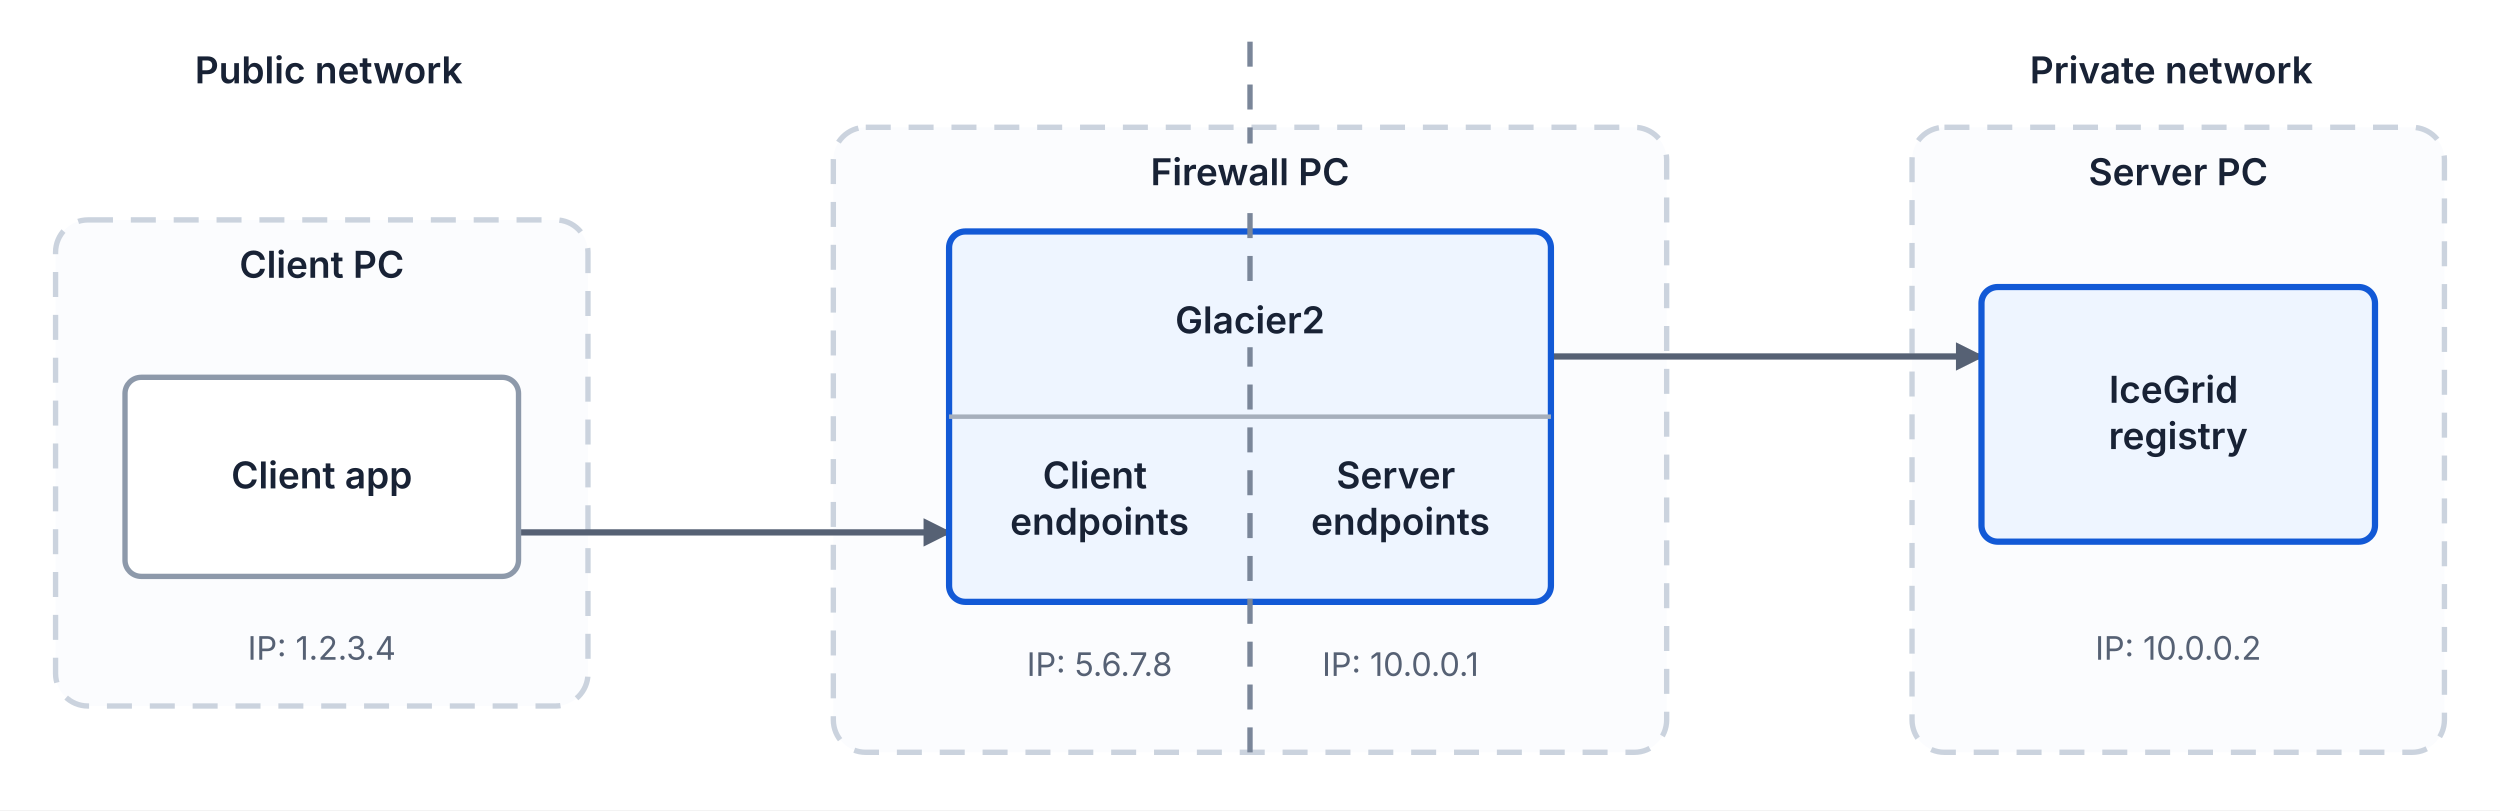
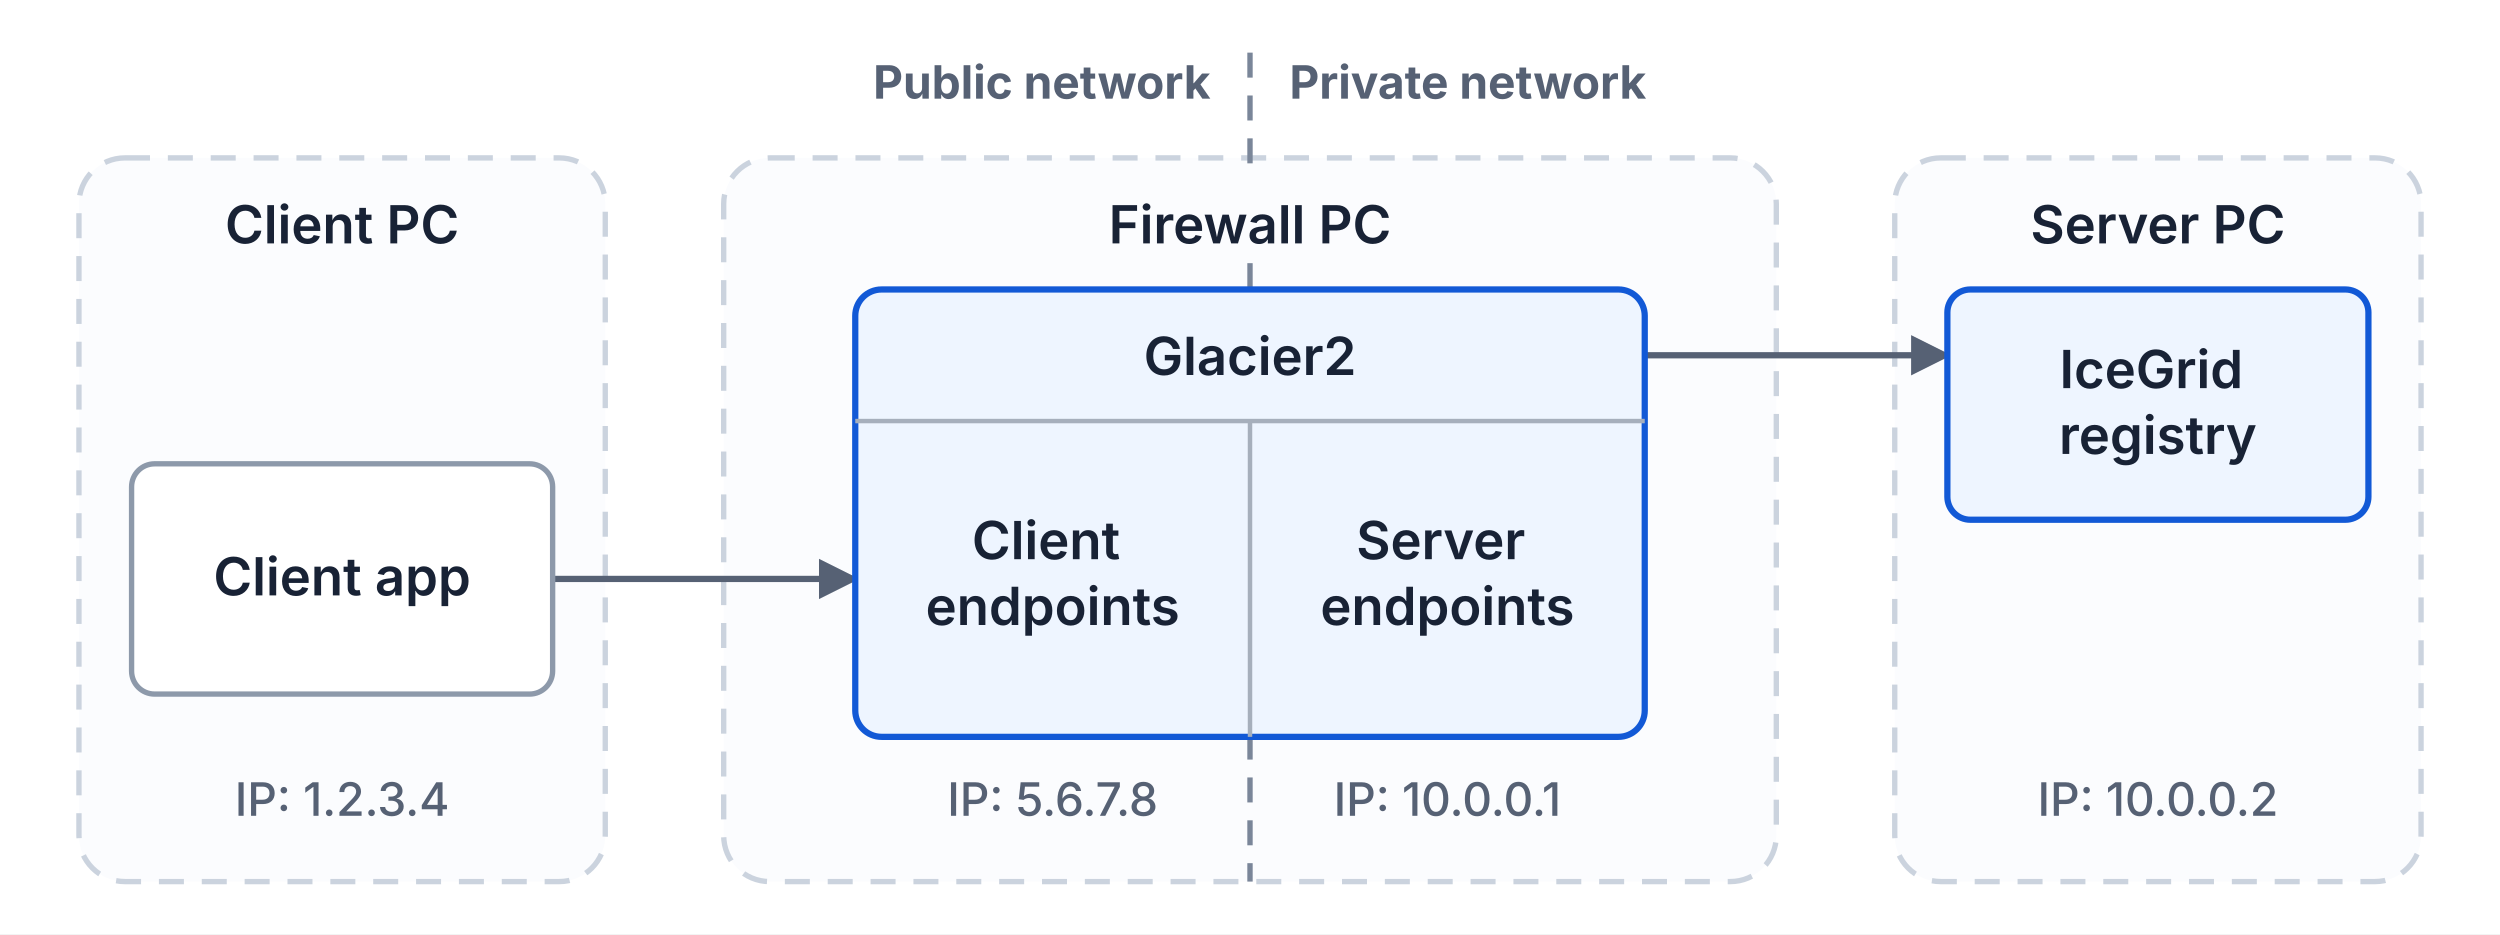
- <svg xmlns="http://www.w3.org/2000/svg" width="700" height="226.85" viewBox="0 0 1080 350" role="img" aria-labelledby="title description">
+ <svg xmlns="http://www.w3.org/2000/svg" width="700" height="261.58" viewBox="0 0 760 284" role="img" aria-labelledby="title description">
  <defs>
    <marker id="arrow" viewBox="0 0 8 8" refX="7.2" refY="4" markerWidth="7" markerHeight="7" orient="auto-start-reverse">
      <path d="M 0 0 L 8 4 L 0 8 Z" fill="#566174" />
    </marker>
  </defs>
  <style>
    text {
      fill: #182235;
      font-family: Inter, ui-sans-serif, system-ui, -apple-system, BlinkMacSystemFont, "Segoe UI", sans-serif;
    }
-     .label {
-       font-size: 16px;
-       font-weight: 600;
-       text-anchor: middle;
+ 
+     .process-boundary {
+       fill: #fbfcfe;
+       stroke: #cbd3de;
+       stroke-dasharray: 7 5;
+       stroke-width: 1.5;
    }
-     .annotation {
-       fill: #566174;
-       font-size: 14px;
-       text-anchor: middle;
+ 
+     .network-boundary {
+       fill: none;
+       stroke: #7a8699;
+       stroke-dasharray: 7 5;
+       stroke-width: 1.5;
    }
-     .application {
+ 
+     .component {
      fill: #ffffff;
      stroke: #8d99aa;
      stroke-width: 1.5;
    }
-     .runtime {
+ 
+     .service {
      fill: #eef5ff;
      stroke: #1259d6;
      stroke-width: 1.75;
    }
-     .boundary {
-       fill: #fbfcfe;
-       stroke: #cbd3de;
-       stroke-width: 1.5;
-       stroke-dasharray: 7 5;
-     }
-     .network-boundary {
-       fill: none;
-       stroke: #7a8699;
-       stroke-width: 1.5;
-       stroke-dasharray: 7 5;
-     }
-     .connector {
-       fill: none;
-       stroke: #566174;
-       stroke-width: 1.75;
-       stroke-linecap: round;
-       stroke-linejoin: round;
-     }
-     .one-way {
-       marker-end: url(#arrow);
-     }
+ 
    .divider {
      fill: none;
      stroke: #a6afbc;
      stroke-width: 1.25;
    }
+ 
+     .connector {
+       fill: none;
+       stroke: #566174;
+       stroke-linecap: round;
+       stroke-linejoin: round;
+       stroke-width: 1.75;
+     }
+ 
+     .one-way,
+     .callback {
+       marker-end: url(#arrow);
+     }
+ 
+     .process-title,
+     .component-label {
+       font-size: 16px;
+       font-weight: 600;
+       text-anchor: middle;
+     }
+ 
+     .annotation {
+       fill: #566174;
+       font-size: 14px;
+       font-weight: 500;
+       text-anchor: middle;
+     }
+ 
+     .zone-label {
+       fill: #566174;
+       font-size: 14px;
+       font-weight: 650;
+     }
  </style>
-   <rect width="1080" height="350" fill="#ffffff" />
+   <rect width="760" height="284" fill="#ffffff" />
  <g id="boundaries" aria-hidden="true">
-     <rect class="boundary" x="24" y="95" width="230" height="210" rx="14" vector-effect="non-scaling-stroke" />
-     <rect class="boundary" x="360" y="55" width="360" height="270" rx="14" vector-effect="non-scaling-stroke" />
-     <rect class="boundary" x="826" y="55" width="230" height="270" rx="14" vector-effect="non-scaling-stroke" />
+     <rect class="process-boundary" x="24" y="48" width="160" height="220" rx="14" vector-effect="non-scaling-stroke" />
+     <rect class="process-boundary" x="220" y="48" width="320" height="220" rx="14" vector-effect="non-scaling-stroke" />
+     <rect class="process-boundary" x="576" y="48" width="160" height="220" rx="14" vector-effect="non-scaling-stroke" />
+     <path class="network-boundary" d="M 380 16 V 54 M 380 80 V 268" vector-effect="non-scaling-stroke" />
  </g>
  <g id="connectors" aria-hidden="true">
-     <path class="connector one-way" d="M 224 230 L 410 230" vector-effect="non-scaling-stroke" />
-     <path class="connector one-way" d="M 670 154 H 856" vector-effect="non-scaling-stroke" />
+     <path class="connector one-way" d="M 168 176 H 260" vector-effect="non-scaling-stroke" />
+     <path class="connector one-way" d="M 500 108 H 592" vector-effect="non-scaling-stroke" />
  </g>
  <g id="components" aria-hidden="true">
-     <rect class="application" x="54" y="163" width="170" height="86" rx="7" vector-effect="non-scaling-stroke" />
-     <rect class="runtime" x="410" y="100" width="260" height="160" rx="7" vector-effect="non-scaling-stroke" />
-     <path class="divider" d="M 410 180 H 670" vector-effect="non-scaling-stroke" />
-     <rect class="runtime" x="856" y="124" width="170" height="110" rx="7" vector-effect="non-scaling-stroke" />
+     <rect class="component" x="40" y="141" width="128" height="70" rx="7" vector-effect="non-scaling-stroke" />
+     <rect class="service" x="260" y="88" width="240" height="136" rx="8" vector-effect="non-scaling-stroke" />
+     <path class="divider" d="M 260 128 H 500 M 380 128 V 224" vector-effect="non-scaling-stroke" />
+     <rect class="service" x="592" y="88" width="128" height="70" rx="7" vector-effect="non-scaling-stroke" />
  </g>
  <g id="labels">
-     <path class="network-boundary" d="M 540 18 V 326" vector-effect="non-scaling-stroke" aria-hidden="true" />
-     <rect x="480" y="62" width="120" height="24" fill="#fbfcfe" aria-hidden="true" />
-     <rect x="495" y="126" width="90" height="24" fill="#eef5ff" aria-hidden="true" />
-     <text class="label" x="142" y="36">Public network</text>
-     <text class="label" x="938" y="36">Private network</text>
-     <text class="label" x="139.0" y="120">Client PC</text>
-     <text class="label" x="139.0" y="211.0">Client app</text>
-     <text class="annotation" x="139" y="285">IP: 1.2.3.4</text>
-     <text class="label" x="540.0" y="80">Firewall PC</text>
-     <text class="label" x="540.0" y="144">Glacier2</text>
-     <text class="label" x="475.0" y="211">
-       <tspan x="475.0" dy="0">Client</tspan>
-       <tspan x="475.0" dy="20">endpoints</tspan>
+     <text class="zone-label" x="368" y="30" text-anchor="end">Public network</text>
+     <text class="zone-label" x="392" y="30">Private network</text>
+     <text class="process-title" x="104" y="74">Client PC</text>
+     <text class="process-title" x="380" y="74">Firewall PC</text>
+     <text class="process-title" x="656" y="74">Server PC</text>
+     <text class="component-label" x="104" y="181">Client app</text>
+     <text class="annotation" x="104" y="248">IP: 1.2.3.4</text>
+     <text class="component-label" x="380" y="114">Glacier2</text>
+     <text class="component-label" x="320" y="170">
+       <tspan x="320">Client</tspan>
+       <tspan x="320" dy="20">endpoints</tspan>
    </text>
-     <text class="label" x="605.0" y="211">
-       <tspan x="605.0" dy="0">Server</tspan>
-       <tspan x="605.0" dy="20">endpoints</tspan>
+     <text class="component-label" x="440" y="170">
+       <tspan x="440">Server</tspan>
+       <tspan x="440" dy="20">endpoints</tspan>
    </text>
-     <text class="annotation" x="475" y="292">IP: 5.6.7.8</text>
-     <text class="annotation" x="605" y="292">IP: 10.0.0.1</text>
-     <text class="label" x="941.0" y="80">Server PC</text>
-     <text class="label" x="941.0" y="174.0">
-       <tspan x="941.0" dy="0">IceGrid</tspan>
-       <tspan x="941.0" dy="20">registry</tspan>
+     <text class="annotation" x="320" y="248">IP: 5.6.7.8</text>
+     <text class="annotation" x="440" y="248">IP: 10.0.0.1</text>
+     <text class="component-label" x="656" y="118">
+       <tspan x="656">IceGrid</tspan>
+       <tspan x="656" dy="20">registry</tspan>
    </text>
-     <text class="annotation" x="941" y="285">IP: 10.0.0.2</text>
+     <text class="annotation" x="656" y="248">IP: 10.0.0.2</text>
  </g>
</svg>
